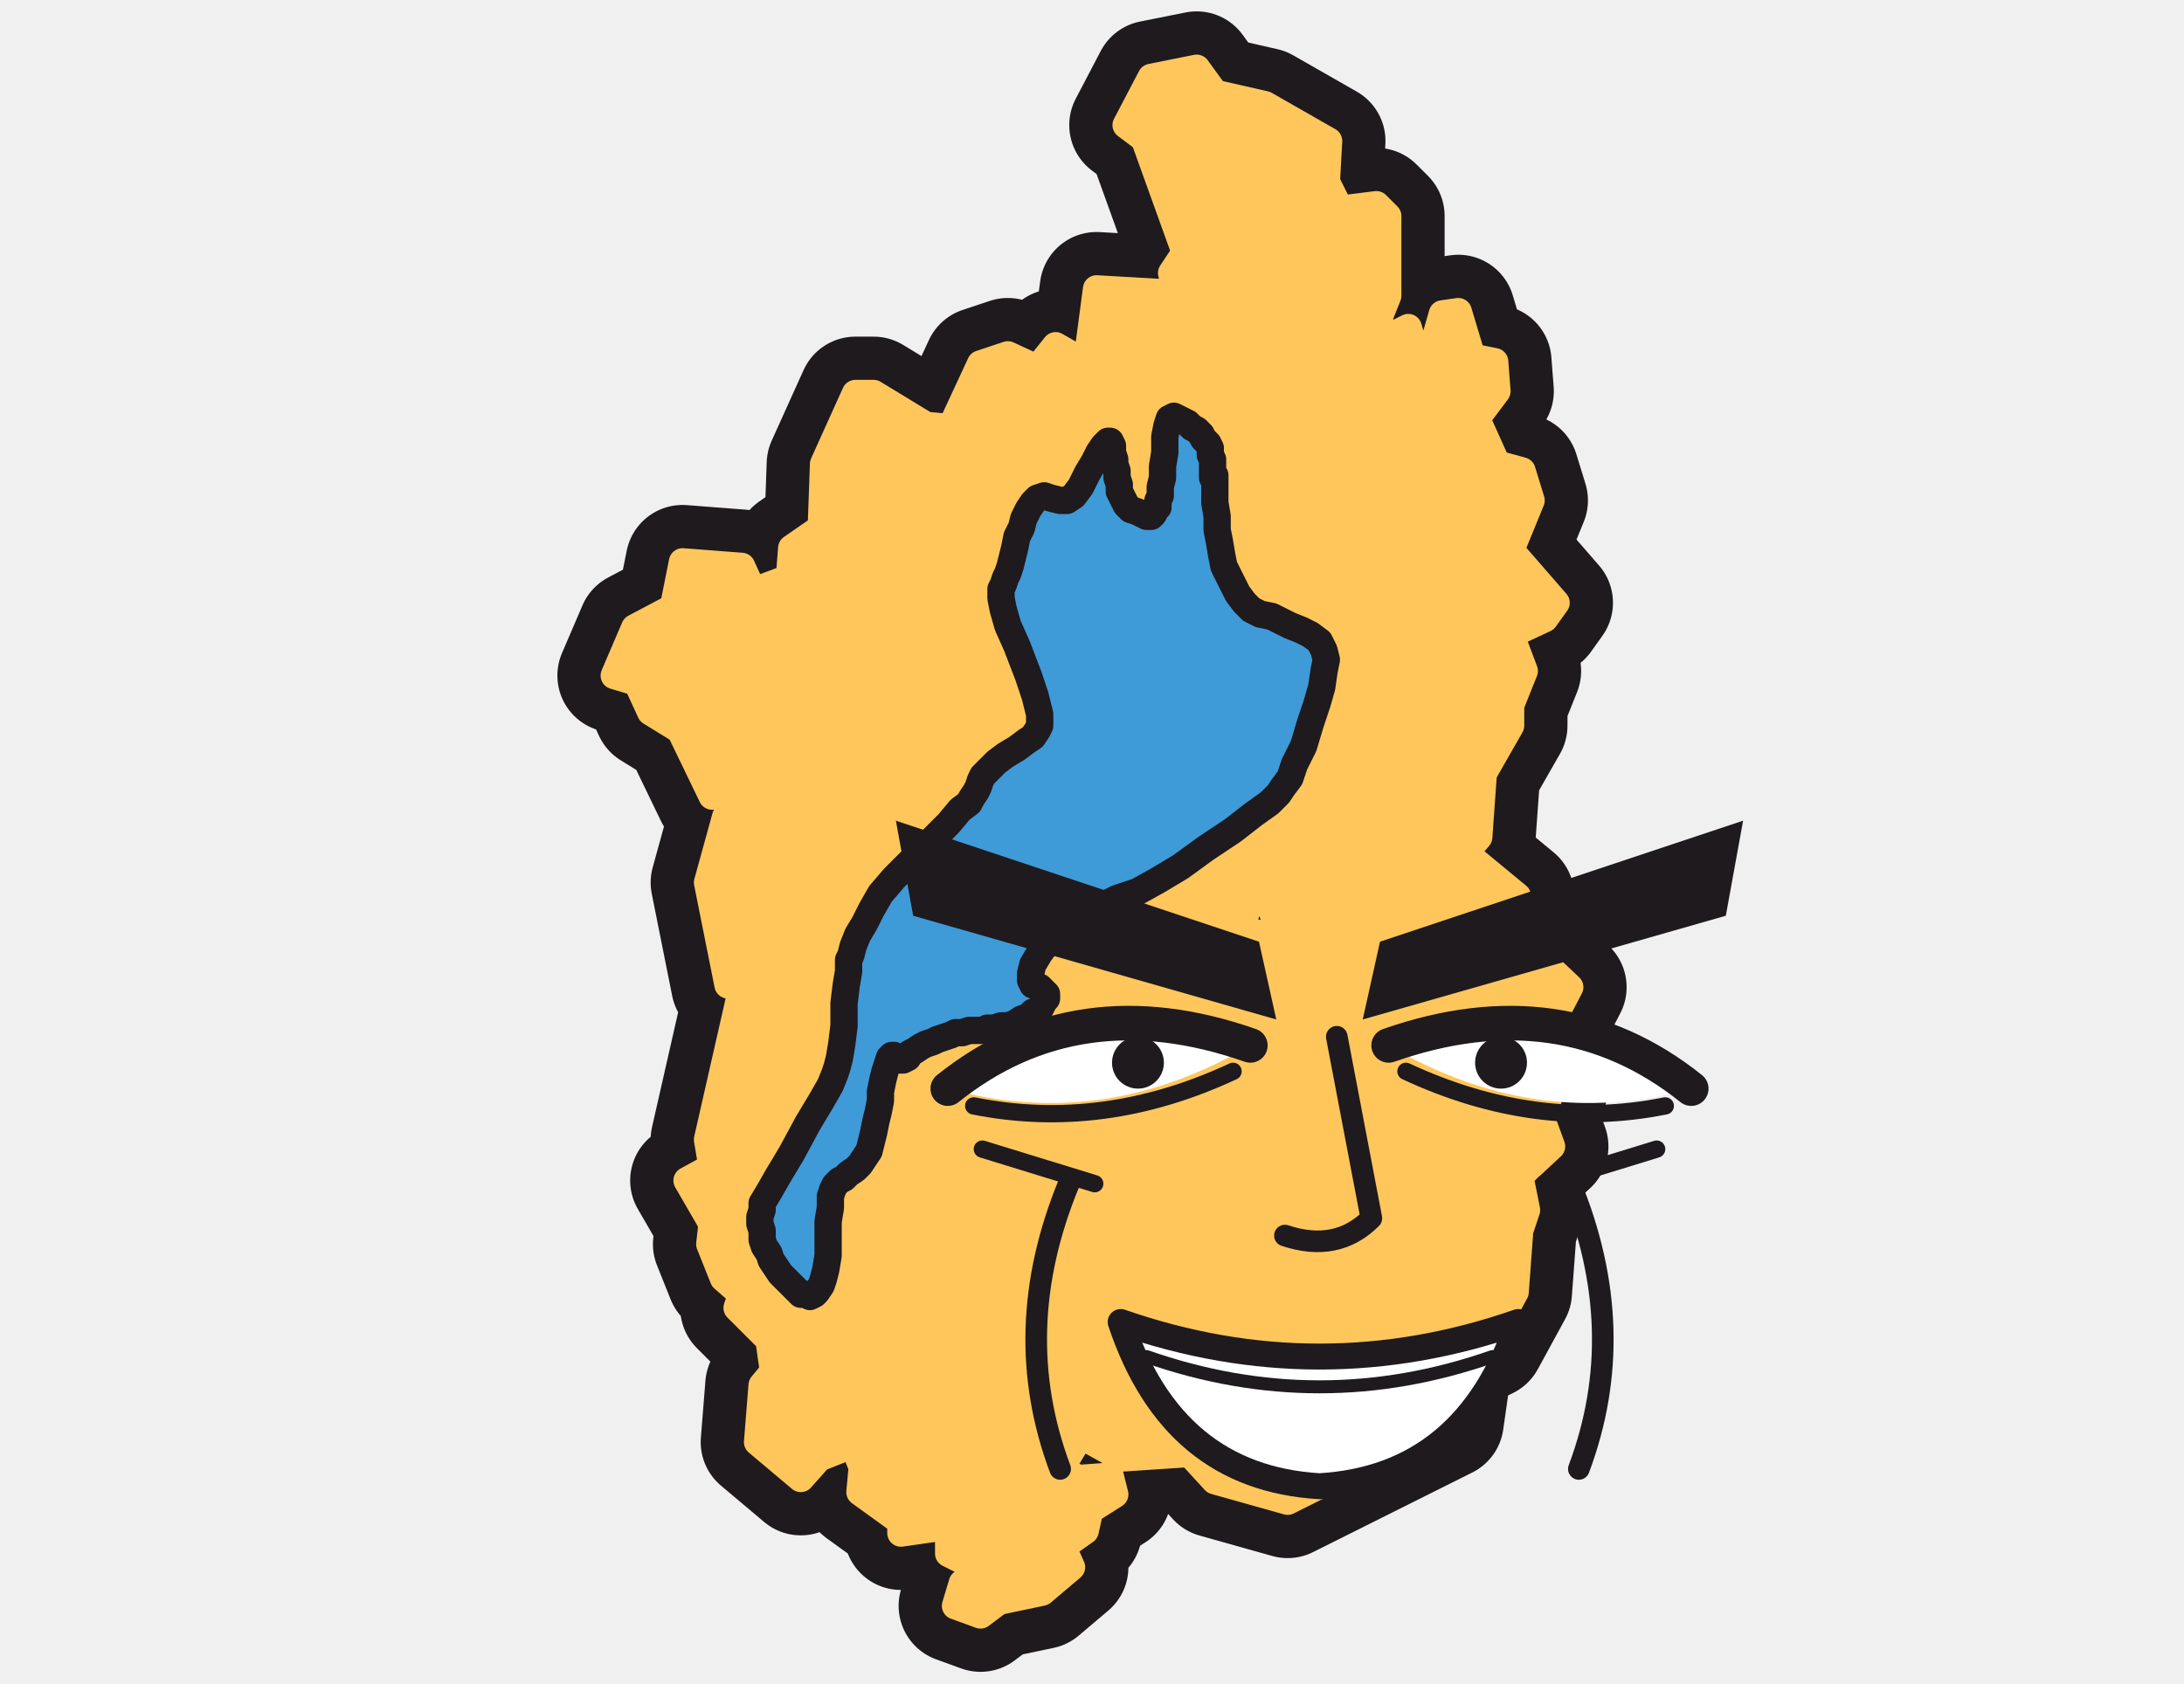
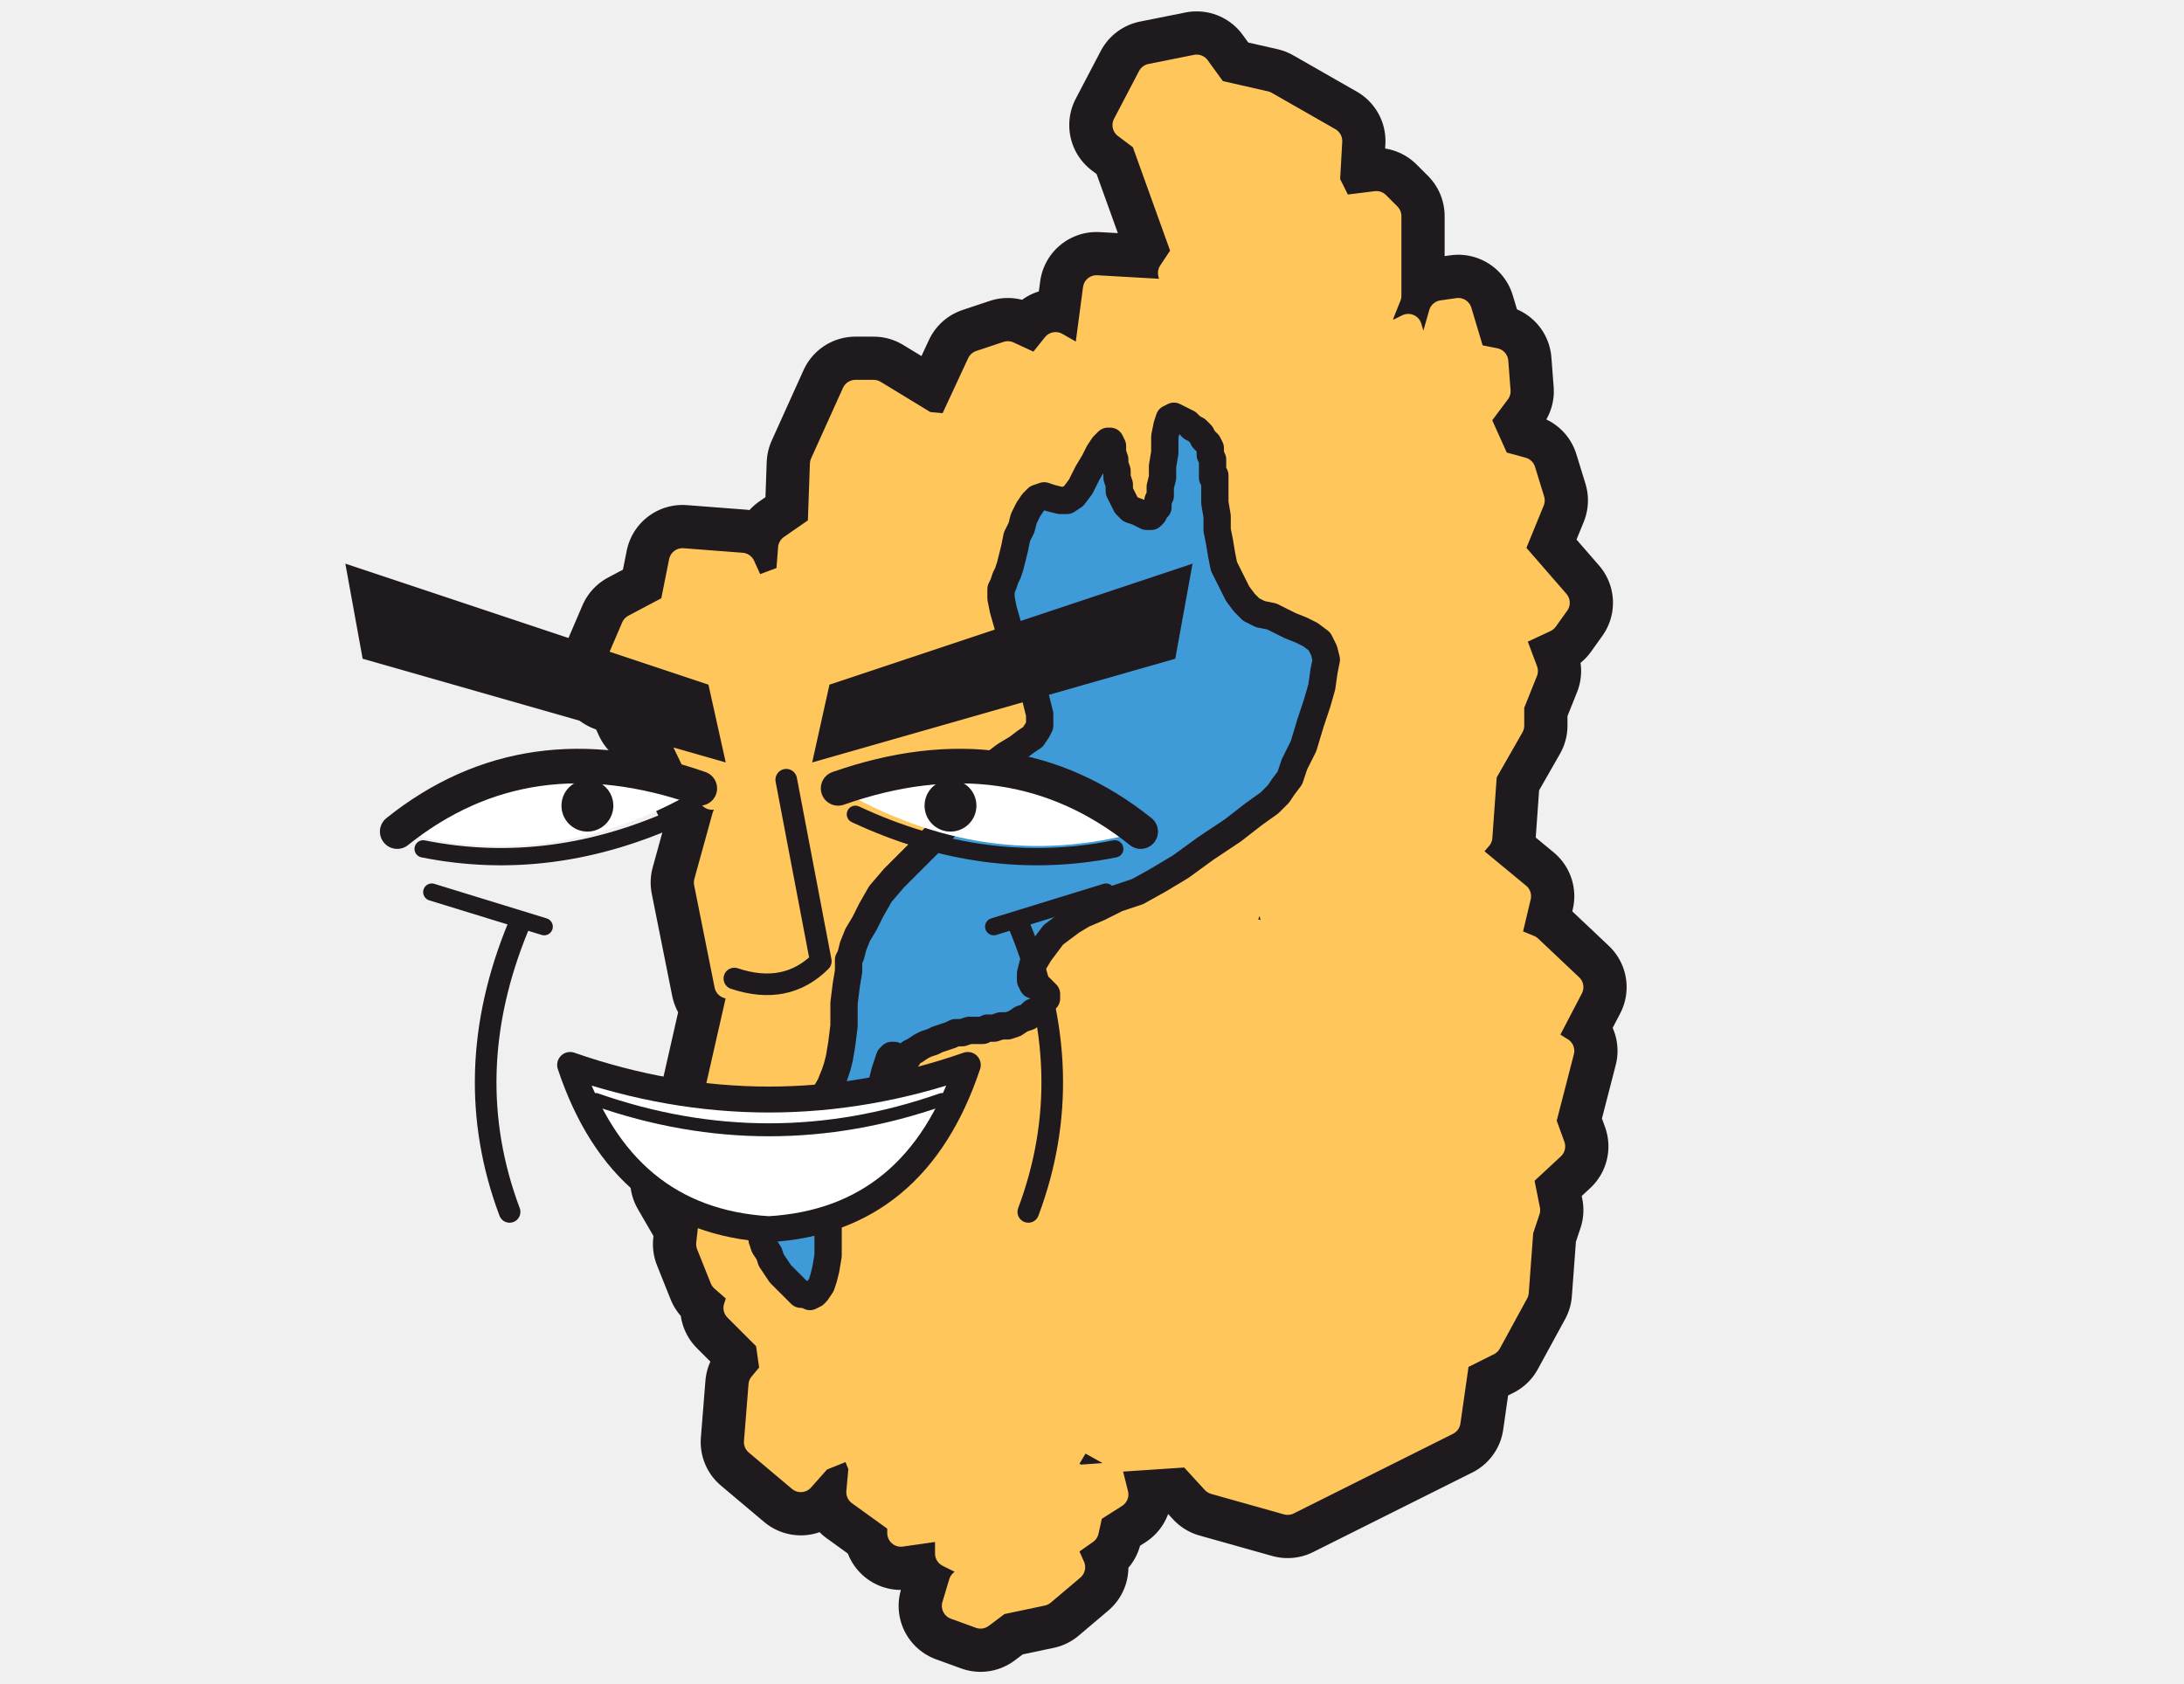
<svg xmlns="http://www.w3.org/2000/svg" width="96" height="74" viewBox="0 0 96 74">
  <path d="M42.3,38.2 L40.3,35.1 L38.7,34.7 L37.5,36.0 L35.9,35.7 L35.6,34.9 L34.2,34.2 L32.9,34.3 L31.9,35.9 L31.1,38.8 L32.0,43.3 L32.6,43.5 L31.1,50.1 L31.3,51.3 L30.2,51.9 L31.3,53.8 L31.2,54.7 L31.8,56.2 L32.6,56.9 L32.4,57.5 L33.8,58.9 L34.0,60.3 L33.5,60.9 L33.3,63.4 L35.2,65.0 L36.0,64.1 L37.5,63.5 L37.9,64.5 L39.2,64.3 L39.4,63.5 L40.6,63.6 L40.9,62.2 L42.1,61.4 L43.9,61.1 L43.4,60.0 L43.8,59.5 L42.4,59.6 L42.0,58.8 L42.0,57.2 L39.3,56.7 L38.3,57.5 L37.7,56.0 L36.4,55.7 L35.4,56.0 L34.5,52.8 L36.7,48.8 L37.7,45.2 L38.9,44.4 L39.7,41.9 L41.1,41.2ZM62.7,35.0 L62.4,34.1 L59.6,33.1 L56.2,33.4 L54.5,32.8 L54.1,30.2 L50.4,28.9 L50.6,35.4 L48.8,36.4 L46.4,36.1 L48.2,39.3 L51.5,40.2 L53.0,41.2 L53.2,40.6 L54.5,41.0 L55.1,39.1 L55.8,39.6 L58.0,37.5 L58.9,37.4 L59.6,36.3 L60.9,35.5 L62.0,35.7ZM54.1,30.2 L56.6,29.1 L59.4,29.0 L60.3,29.9 L61.1,29.6 L61.9,27.2 L61.5,25.6 L63.0,25.6 L63.4,24.4 L63.2,23.1 L61.6,20.5 L62.5,16.4 L61.9,14.4 L60.9,14.9 L60.6,14.0 L61.0,13.0 L61.0,9.5 L60.5,9.0 L58.9,9.2 L58.3,8.0 L58.4,6.2 L55.6,4.6 L53.4,4.1 L52.6,3.0 L50.6,3.4 L49.5,5.5 L50.3,6.1 L52.1,11.1 L51.5,12.0 L51.7,12.9 L48.2,12.7 L47.1,21.0 L48.4,21.6 L48.4,23.2 L47.1,24.9 L47.3,26.2 L50.4,28.9ZM41.1,41.2 L41.8,44.9 L42.9,45.3 L43.4,46.9 L45.3,47.6 L46.1,48.6 L47.4,48.2 L47.6,48.8 L48.8,48.6 L50.2,49.7 L49.0,48.3 L49.8,47.2 L51.1,47.5 L52.0,45.7 L51.6,44.7 L49.9,43.4 L49.2,41.8 L47.8,41.3 L46.9,38.9 L46.4,36.1 L45.7,36.1 L42.3,38.2ZM40.7,56.9 L41.3,55.6 L40.7,54.8 L39.6,54.2 L39.7,53.1 L39.0,52.6 L39.1,51.6 L37.8,49.4 L36.7,48.8 L34.5,52.8 L35.4,56.0 L36.4,55.7 L37.7,56.0 L38.3,57.5 L39.3,56.7ZM36.7,48.8 L37.8,49.4 L39.1,51.6 L41.0,52.7 L42.3,51.6 L41.2,50.7 L41.9,49.8 L41.4,48.7 L41.6,47.9 L40.7,46.5 L39.4,45.7 L38.9,44.4 L37.7,45.2ZM43.8,59.5 L44.3,58.5 L45.1,58.1 L43.9,56.3 L43.7,53.5 L42.3,51.6 L41.0,52.7 L39.1,51.6 L39.0,52.6 L39.7,53.1 L39.6,54.2 L40.7,54.8 L41.3,55.6 L40.7,56.9 L42.0,57.2 L42.0,58.8 L42.4,59.6ZM37.9,64.5 L37.8,65.6 L39.6,66.9 L39.6,67.4 L41.7,67.1 L41.7,68.3 L43.1,69.0 L42.3,69.6 L42.0,70.6 L43.1,71.0 L43.9,70.4 L45.8,70.0 L47.1,68.9 L46.7,68.0 L47.7,67.3 L47.9,66.4 L49.0,65.7 L48.8,64.9 L47.4,65.0 L46.6,64.6 L47.5,63.1 L49.3,64.1 L52.3,63.9 L53.4,65.1 L56.6,66.0 L63.6,62.5 L64.0,59.7 L65.4,59.0 L66.6,56.8 L66.8,54.1 L66.0,54.4 L64.9,53.7 L62.2,54.2 L62.1,56.2 L60.8,57.0 L59.7,56.6 L57.8,58.3 L55.8,58.4 L54.7,56.9 L52.5,55.1 L52.3,54.2 L51.3,53.1 L50.7,54.0 L50.0,53.5 L49.8,55.2 L49.1,56.2 L49.4,58.1 L48.3,59.3 L45.1,58.1 L44.3,58.5 L43.4,60.0 L43.9,61.1 L42.1,61.4 L40.9,62.2 L40.6,63.6 L39.4,63.5 L39.2,64.3ZM38.9,44.4 L39.4,45.7 L40.7,46.5 L41.6,47.9 L41.4,48.7 L41.9,49.8 L41.2,50.7 L43.7,53.5 L44.4,53.0 L44.8,51.2 L45.8,51.5 L46.1,48.6 L45.3,47.6 L43.4,46.9 L42.9,45.3 L41.8,44.9 L41.1,41.2 L39.7,41.9ZM45.1,58.1 L48.3,59.3 L49.4,58.1 L49.1,56.2 L49.8,55.2 L50.0,53.5 L48.6,52.8 L47.5,53.8 L46.6,53.2 L45.8,51.5 L44.8,51.2 L44.4,53.0 L43.7,53.5 L43.6,54.5 L43.9,56.3ZM42.3,38.2 L45.7,36.1 L48.8,36.4 L50.6,35.4 L50.4,28.9 L47.3,26.2 L47.1,24.9 L48.4,23.2 L48.4,21.6 L47.1,21.0 L47.8,16.0 L46.4,15.2 L45.6,16.2 L44.3,15.6 L43.1,16.0 L41.8,18.8 L40.7,18.7 L38.4,17.3 L37.6,17.3 L36.2,20.4 L36.1,23.2 L34.8,24.1 L34.7,25.4 L33.1,26.0 L32.6,24.9 L30.0,24.7 L29.6,26.7 L27.9,27.6 L27.0,29.7 L28.0,30.0 L28.6,31.3 L29.9,32.1 L31.3,35.0 L34.2,34.2 L35.6,34.9 L35.9,35.7 L37.5,36.0 L38.7,34.7 L40.3,35.1ZM46.5,36.7 L47.8,41.3 L49.2,41.8 L49.9,43.4 L51.6,44.7 L52.0,45.7 L51.1,47.5 L49.8,47.2 L49.0,48.3 L50.2,49.7 L50.9,53.3 L51.3,53.1 L52.3,54.2 L54.6,52.5 L54.8,50.7 L56.5,50.3 L57.6,51.1 L59.3,51.1 L61.3,52.7 L62.2,54.2 L64.9,53.7 L66.0,54.4 L66.8,54.1 L67.1,53.2 L66.8,51.7 L68.2,50.4 L67.8,49.3 L68.6,46.2 L67.8,45.7 L69.0,43.4 L67.2,41.7 L65.0,40.8 L64.1,42.2 L65.1,43.8 L64.9,44.6 L62.9,45.6 L59.8,43.7 L56.4,44.2 L55.7,43.6 L55.2,44.7 L53.8,44.4 L53.0,41.2 L51.5,40.2 L48.2,39.3ZM62.7,35.0 L64.3,34.0 L65.2,34.0 L66.4,31.9 L66.4,31.0 L67.0,29.5 L66.4,27.9 L67.9,27.2 L68.4,26.5 L66.4,24.2 L67.3,22.0 L66.9,20.7 L65.8,20.4 L64.9,18.4 L65.8,17.2 L65.7,15.9 L64.7,15.7 L64.1,13.7 L63.4,13.8 L63.0,15.2 L62.4,15.5 L61.6,20.5 L63.2,23.1 L63.4,24.4 L63.0,25.6 L61.5,25.6 L61.9,27.2 L61.1,29.6 L60.3,29.9 L59.4,29.0 L56.6,29.1 L54.1,30.2 L54.5,32.8 L56.2,33.4 L59.6,33.1 L62.4,34.1ZM62.2,54.2 L61.3,52.7 L59.3,51.1 L57.6,51.1 L56.5,50.3 L54.8,50.7 L54.6,52.5 L52.3,54.2 L52.5,55.1 L54.7,56.9 L55.8,58.4 L57.8,58.3 L59.7,56.6 L60.8,57.0 L62.1,56.2ZM46.1,48.6 L45.8,51.5 L46.6,53.2 L47.5,53.8 L48.6,52.8 L50.7,54.0 L51.3,53.1 L50.9,53.3 L50.2,49.7 L48.8,48.6 L47.6,48.8 L47.4,48.2ZM53.0,41.2 L53.8,44.4 L55.2,44.7 L55.7,43.6 L56.4,44.2 L59.8,43.7 L61.8,44.8 L61.2,43.9 L60.3,43.8 L59.0,41.8 L53.2,40.6ZM55.8,39.6 L56.1,40.7 L56.9,41.4 L59.0,41.8 L58.8,40.5 L57.0,38.4ZM57.0,38.4 L58.8,40.5 L59.0,41.8 L60.3,43.8 L61.2,43.9 L62.9,45.6 L64.9,44.6 L65.1,43.8 L64.1,42.2 L65.0,40.8 L66.2,41.5 L66.7,39.4 L64.4,37.5 L65.0,36.8 L65.2,34.0 L64.3,34.0 L62.0,35.7 L60.9,35.5 L59.6,36.3 L58.9,37.4 L58.0,37.5Z" fill="none" stroke="#1E1A1D" stroke-width="5" stroke-linejoin="round" />
  <path d="M42.3,38.2 L40.3,35.1 L38.7,34.7 L37.5,36.0 L35.9,35.7 L35.6,34.9 L34.2,34.2 L32.9,34.3 L31.9,35.9 L31.1,38.8 L32.0,43.3 L32.6,43.5 L31.1,50.1 L31.3,51.3 L30.2,51.9 L31.3,53.8 L31.2,54.7 L31.8,56.2 L32.6,56.9 L32.4,57.5 L33.8,58.9 L34.0,60.3 L33.5,60.9 L33.3,63.4 L35.2,65.0 L36.0,64.1 L37.5,63.5 L37.9,64.5 L39.2,64.3 L39.4,63.5 L40.6,63.6 L40.9,62.2 L42.1,61.4 L43.9,61.1 L43.4,60.0 L43.8,59.5 L42.4,59.6 L42.0,58.8 L42.0,57.2 L39.3,56.7 L38.3,57.5 L37.7,56.0 L36.4,55.7 L35.4,56.0 L34.5,52.8 L36.7,48.8 L37.7,45.2 L38.9,44.4 L39.7,41.9 L41.1,41.2ZM62.7,35.0 L62.4,34.1 L59.6,33.1 L56.2,33.4 L54.5,32.8 L54.1,30.2 L50.4,28.9 L50.6,35.4 L48.8,36.4 L46.4,36.1 L48.2,39.3 L51.5,40.2 L53.0,41.2 L53.2,40.6 L54.5,41.0 L55.1,39.1 L55.8,39.6 L58.0,37.5 L58.9,37.4 L59.6,36.3 L60.9,35.5 L62.0,35.7ZM54.1,30.2 L56.6,29.1 L59.4,29.0 L60.3,29.9 L61.1,29.6 L61.9,27.2 L61.5,25.6 L63.0,25.6 L63.4,24.4 L63.2,23.1 L61.6,20.5 L62.5,16.4 L61.9,14.4 L60.9,14.9 L60.6,14.0 L61.0,13.0 L61.0,9.5 L60.5,9.0 L58.9,9.2 L58.3,8.0 L58.4,6.2 L55.6,4.6 L53.4,4.1 L52.6,3.0 L50.6,3.4 L49.5,5.5 L50.3,6.1 L52.1,11.1 L51.5,12.0 L51.7,12.9 L48.2,12.7 L47.1,21.0 L48.4,21.6 L48.4,23.2 L47.1,24.9 L47.3,26.2 L50.4,28.9ZM41.1,41.2 L41.8,44.9 L42.9,45.3 L43.4,46.9 L45.3,47.6 L46.1,48.6 L47.4,48.2 L47.6,48.8 L48.8,48.6 L50.2,49.7 L49.0,48.3 L49.8,47.2 L51.1,47.5 L52.0,45.7 L51.6,44.7 L49.9,43.4 L49.2,41.8 L47.8,41.3 L46.9,38.9 L46.4,36.1 L45.7,36.1 L42.3,38.2ZM40.7,56.9 L41.3,55.6 L40.7,54.8 L39.6,54.2 L39.7,53.1 L39.0,52.6 L39.1,51.6 L37.8,49.4 L36.7,48.8 L34.5,52.8 L35.4,56.0 L36.4,55.7 L37.7,56.0 L38.3,57.5 L39.3,56.7ZM36.7,48.8 L37.8,49.4 L39.1,51.6 L41.0,52.7 L42.3,51.6 L41.2,50.7 L41.9,49.8 L41.4,48.7 L41.6,47.9 L40.7,46.5 L39.4,45.7 L38.9,44.4 L37.7,45.2ZM43.8,59.5 L44.3,58.5 L45.1,58.1 L43.9,56.3 L43.7,53.5 L42.3,51.6 L41.0,52.7 L39.1,51.6 L39.0,52.6 L39.7,53.1 L39.6,54.2 L40.7,54.8 L41.3,55.6 L40.7,56.9 L42.0,57.2 L42.0,58.8 L42.4,59.6ZM37.9,64.5 L37.8,65.6 L39.6,66.9 L39.6,67.4 L41.7,67.1 L41.7,68.3 L43.1,69.0 L42.3,69.6 L42.0,70.6 L43.1,71.0 L43.9,70.4 L45.8,70.0 L47.1,68.9 L46.7,68.0 L47.7,67.3 L47.9,66.4 L49.0,65.7 L48.8,64.9 L47.4,65.0 L46.6,64.6 L47.5,63.1 L49.3,64.1 L52.3,63.9 L53.4,65.1 L56.6,66.0 L63.6,62.5 L64.0,59.7 L65.4,59.0 L66.6,56.8 L66.8,54.1 L66.0,54.4 L64.9,53.7 L62.2,54.2 L62.1,56.2 L60.8,57.0 L59.7,56.6 L57.8,58.3 L55.8,58.4 L54.7,56.9 L52.5,55.1 L52.3,54.2 L51.3,53.1 L50.7,54.0 L50.0,53.5 L49.8,55.2 L49.1,56.2 L49.4,58.1 L48.3,59.3 L45.1,58.1 L44.3,58.5 L43.4,60.0 L43.9,61.1 L42.1,61.4 L40.9,62.2 L40.6,63.6 L39.4,63.5 L39.2,64.3ZM38.9,44.4 L39.4,45.7 L40.7,46.5 L41.6,47.9 L41.4,48.7 L41.9,49.8 L41.2,50.7 L43.7,53.5 L44.4,53.0 L44.8,51.2 L45.8,51.5 L46.1,48.6 L45.3,47.6 L43.4,46.9 L42.9,45.3 L41.8,44.9 L41.1,41.2 L39.7,41.9ZM45.1,58.1 L48.3,59.3 L49.4,58.1 L49.1,56.2 L49.8,55.2 L50.0,53.5 L48.6,52.8 L47.5,53.8 L46.6,53.2 L45.8,51.5 L44.8,51.2 L44.4,53.0 L43.7,53.5 L43.6,54.5 L43.9,56.3ZM42.3,38.2 L45.7,36.1 L48.8,36.4 L50.6,35.4 L50.4,28.9 L47.3,26.2 L47.1,24.9 L48.4,23.2 L48.4,21.6 L47.1,21.0 L47.8,16.0 L46.4,15.2 L45.6,16.2 L44.3,15.6 L43.1,16.0 L41.8,18.8 L40.7,18.7 L38.4,17.3 L37.6,17.3 L36.2,20.4 L36.1,23.2 L34.8,24.1 L34.7,25.4 L33.1,26.0 L32.6,24.9 L30.0,24.7 L29.6,26.7 L27.9,27.6 L27.0,29.7 L28.0,30.0 L28.6,31.3 L29.9,32.1 L31.3,35.0 L34.2,34.2 L35.6,34.9 L35.9,35.7 L37.5,36.0 L38.7,34.7 L40.3,35.1ZM46.5,36.7 L47.8,41.3 L49.2,41.8 L49.9,43.4 L51.6,44.7 L52.0,45.7 L51.1,47.5 L49.8,47.2 L49.0,48.3 L50.2,49.7 L50.9,53.3 L51.3,53.1 L52.3,54.2 L54.6,52.5 L54.8,50.7 L56.5,50.3 L57.6,51.1 L59.3,51.1 L61.3,52.7 L62.2,54.2 L64.9,53.7 L66.0,54.4 L66.8,54.1 L67.1,53.2 L66.8,51.7 L68.2,50.4 L67.8,49.3 L68.6,46.2 L67.8,45.7 L69.0,43.4 L67.2,41.7 L65.0,40.8 L64.1,42.2 L65.1,43.8 L64.9,44.6 L62.9,45.6 L59.8,43.7 L56.4,44.2 L55.7,43.6 L55.2,44.7 L53.8,44.4 L53.0,41.2 L51.5,40.2 L48.2,39.3ZM62.7,35.0 L64.3,34.0 L65.2,34.0 L66.4,31.9 L66.4,31.0 L67.0,29.5 L66.4,27.9 L67.9,27.2 L68.4,26.5 L66.4,24.2 L67.3,22.0 L66.9,20.7 L65.8,20.4 L64.9,18.4 L65.8,17.2 L65.7,15.9 L64.7,15.7 L64.1,13.7 L63.4,13.8 L63.0,15.2 L62.4,15.5 L61.6,20.5 L63.2,23.1 L63.4,24.4 L63.0,25.6 L61.5,25.6 L61.9,27.2 L61.1,29.6 L60.3,29.9 L59.4,29.0 L56.6,29.1 L54.1,30.2 L54.5,32.8 L56.2,33.4 L59.6,33.1 L62.4,34.1ZM62.2,54.2 L61.3,52.7 L59.3,51.1 L57.6,51.1 L56.5,50.3 L54.8,50.7 L54.6,52.5 L52.3,54.2 L52.5,55.1 L54.7,56.9 L55.8,58.4 L57.8,58.3 L59.7,56.6 L60.8,57.0 L62.1,56.2ZM46.1,48.6 L45.8,51.5 L46.6,53.2 L47.5,53.8 L48.6,52.8 L50.7,54.0 L51.3,53.1 L50.9,53.3 L50.2,49.7 L48.8,48.6 L47.6,48.8 L47.4,48.2ZM53.0,41.2 L53.8,44.4 L55.2,44.7 L55.7,43.6 L56.4,44.2 L59.8,43.7 L61.8,44.8 L61.2,43.9 L60.3,43.8 L59.0,41.8 L53.2,40.6ZM55.8,39.6 L56.1,40.7 L56.9,41.4 L59.0,41.8 L58.8,40.5 L57.0,38.4ZM57.0,38.4 L58.8,40.5 L59.0,41.8 L60.3,43.8 L61.2,43.9 L62.9,45.6 L64.9,44.6 L65.1,43.8 L64.1,42.2 L65.0,40.8 L66.2,41.5 L66.7,39.4 L64.4,37.5 L65.0,36.8 L65.2,34.0 L64.3,34.0 L62.0,35.7 L60.9,35.5 L59.6,36.3 L58.9,37.4 L58.0,37.5Z" fill="#FFC65C" stroke="#FFC65C" stroke-width="1.2" stroke-linejoin="round" />
  <path d="M55.4,27.0 L55.9,27.1 L56.3,27.3 L56.7,27.5 L57.2,27.7 L57.6,27.9 L58.0,28.2 L58.2,28.6 L58.3,29.0 L58.2,29.5 L58.1,30.2 L57.9,30.9 L57.6,31.8 L57.3,32.8 L56.9,33.6 L56.7,34.2 L56.4,34.6 L56.2,34.9 L55.8,35.3 L55.1,35.8 L54.2,36.5 L53.0,37.3 L51.9,38.1 L50.9,38.7 L50.0,39.2 L49.1,39.5 L48.3,39.9 L47.6,40.2 L47.1,40.5 L46.7,40.8 L46.3,41.1 L46.0,41.5 L45.7,41.9 L45.4,42.4 L45.3,42.8 L45.3,43.1 L45.4,43.3 L45.7,43.4 L45.9,43.6 L46.0,43.7 L46.0,43.9 L45.9,44.0 L45.8,44.2 L45.7,44.4 L45.4,44.5 L45.2,44.7 L44.9,44.8 L44.6,45.0 L44.3,45.1 L44.0,45.1 L43.7,45.2 L43.4,45.2 L43.2,45.3 L42.9,45.3 L42.6,45.3 L42.3,45.4 L42.0,45.4 L41.8,45.5 L41.5,45.6 L41.2,45.7 L41.0,45.8 L40.7,45.9 L40.5,46.0 L40.2,46.2 L40.0,46.3 L39.9,46.5 L39.7,46.6 L39.5,46.6 L39.4,46.6 L39.3,46.4 L39.2,46.4 L39.1,46.5 L39.0,46.8 L38.9,47.1 L38.8,47.5 L38.7,48.0 L38.7,48.4 L38.6,48.9 L38.5,49.3 L38.4,49.8 L38.3,50.2 L38.2,50.6 L38.0,50.9 L37.8,51.2 L37.6,51.4 L37.3,51.6 L37.1,51.8 L36.9,51.9 L36.7,52.1 L36.6,52.3 L36.5,52.6 L36.5,53.1 L36.4,53.7 L36.4,54.5 L36.4,55.2 L36.3,55.8 L36.2,56.2 L36.1,56.5 L35.9,56.8 L35.8,56.9 L35.6,57.0 L35.4,56.9 L35.2,56.9 L35.1,56.8 L34.9,56.6 L34.7,56.4 L34.5,56.2 L34.3,56.0 L34.1,55.7 L33.9,55.4 L33.8,55.1 L33.6,54.8 L33.5,54.5 L33.5,54.1 L33.4,53.8 L33.4,53.5 L33.5,53.2 L33.5,52.9 L33.8,52.4 L34.2,51.7 L34.8,50.7 L35.5,49.4 L36.1,48.4 L36.5,47.7 L36.7,47.2 L36.8,46.9 L36.9,46.5 L37.0,45.9 L37.1,45.1 L37.1,44.1 L37.2,43.3 L37.3,42.7 L37.3,42.2 L37.4,42.0 L37.5,41.6 L37.7,41.1 L38.0,40.6 L38.3,40.0 L38.7,39.3 L39.3,38.6 L40.1,37.8 L41.0,36.9 L41.7,36.2 L42.2,35.6 L42.6,35.3 L42.7,35.1 L42.9,34.8 L43.0,34.6 L43.1,34.3 L43.2,34.1 L43.5,33.8 L43.8,33.5 L44.2,33.2 L44.7,32.9 L45.1,32.6 L45.4,32.4 L45.6,32.1 L45.7,31.9 L45.7,31.4 L45.5,30.6 L45.2,29.7 L44.7,28.4 L44.3,27.5 L44.1,26.8 L44.0,26.3 L44.0,26.1 L44.0,25.9 L44.1,25.7 L44.2,25.4 L44.3,25.2 L44.4,24.9 L44.5,24.5 L44.6,24.1 L44.7,23.6 L44.9,23.2 L45.0,22.8 L45.2,22.4 L45.4,22.1 L45.6,21.9 L45.9,21.8 L46.2,21.9 L46.6,22.0 L46.9,22.0 L47.2,21.8 L47.5,21.4 L47.8,20.8 L48.1,20.3 L48.3,19.9 L48.5,19.6 L48.6,19.5 L48.7,19.4 L48.8,19.4 L48.9,19.6 L48.9,19.9 L49.0,20.2 L49.0,20.4 L49.1,20.7 L49.1,21.0 L49.2,21.3 L49.2,21.6 L49.3,21.8 L49.4,22.0 L49.5,22.2 L49.7,22.4 L50.0,22.5 L50.2,22.6 L50.4,22.7 L50.6,22.7 L50.7,22.6 L50.8,22.4 L50.9,22.3 L50.9,22.0 L51.0,21.8 L51.0,21.4 L51.1,21.0 L51.1,20.5 L51.2,19.9 L51.2,19.2 L51.3,18.7 L51.4,18.4 L51.6,18.3 L51.8,18.4 L52.0,18.5 L52.2,18.6 L52.4,18.8 L52.6,18.9 L52.8,19.1 L52.9,19.3 L53.1,19.5 L53.2,19.7 L53.2,20.0 L53.3,20.2 L53.3,20.5 L53.3,20.8 L53.3,21.0 L53.4,21.1 L53.4,21.0 L53.4,20.9 L53.4,21.0 L53.4,21.2 L53.4,21.6 L53.4,22.1 L53.5,22.7 L53.5,23.3 L53.6,23.8 L53.7,24.4 L53.8,24.9 L54.0,25.3 L54.2,25.7 L54.4,26.1 L54.7,26.5 L55.0,26.8Z" fill="#3F9AD8" stroke="#1E1A1D" stroke-width="1.2" stroke-linejoin="round" />
-   <g transform="translate(58.0,47.1) scale(0.19)">
+   <g transform="translate(33.8,35.8) scale(0.19)">
    <path d="M-98,-58 L-14,-30 L-10,-12 L-94,-36Z" fill="#1E1A1D" />
    <path d="M98,-58 L14,-30 L10,-12 L94,-36Z" fill="#1E1A1D" />
    <path d="M-86,4 Q-56,-20 -16,-6 Q-50,14 -86,4Z" fill="#fff" />
    <path d="M-86,4 Q-56,-20 -16,-6" fill="none" stroke="#1E1A1D" stroke-width="8" stroke-linecap="round" stroke-linejoin="round" />
    <path d="M-80,8 Q-50,14 -20,0" fill="none" stroke="#1E1A1D" stroke-width="4" stroke-linecap="round" stroke-linejoin="round" />
    <circle cx="-42" cy="-2" r="6" fill="#1E1A1D" />
    <path d="M86,4 Q56,-20 16,-6 Q50,14 86,4Z" fill="#fff" />
    <path d="M86,4 Q56,-20 16,-6" fill="none" stroke="#1E1A1D" stroke-width="8" stroke-linecap="round" stroke-linejoin="round" />
    <path d="M80,8 Q50,14 20,0" fill="none" stroke="#1E1A1D" stroke-width="4" stroke-linecap="round" stroke-linejoin="round" />
    <circle cx="42" cy="-2" r="6" fill="#1E1A1D" />
    <path d="M4,-8 L12,34 q-8,8 -20,4" fill="none" stroke="#1E1A1D" stroke-width="5" stroke-linecap="round" stroke-linejoin="round" />
    <path d="M-58,26 q-14,34 -2,66" fill="none" stroke="#1E1A1D" stroke-width="5" stroke-linecap="round" stroke-linejoin="round" />
    <path d="M58,26 q14,34 2,66" fill="none" stroke="#1E1A1D" stroke-width="5" stroke-linecap="round" stroke-linejoin="round" />
    <path d="M-78,18 l26,8" fill="none" stroke="#1E1A1D" stroke-width="4" stroke-linecap="round" stroke-linejoin="round" />
    <path d="M78,18 l-26,8" fill="none" stroke="#1E1A1D" stroke-width="4" stroke-linecap="round" stroke-linejoin="round" />
    <path d="M-46,58 Q0,74 46,58 Q34,94 0,96 Q-34,94 -46,58Z" fill="#fff" />
    <path d="M-46,58 Q0,74 46,58 Q34,94 0,96 Q-34,94 -46,58Z" fill="none" stroke="#1E1A1D" stroke-width="6" stroke-linecap="round" stroke-linejoin="round" />
    <path d="M-40,66 Q0,80 40,66" fill="none" stroke="#1E1A1D" stroke-width="3" stroke-linecap="round" stroke-linejoin="round" />
  </g>
</svg>
